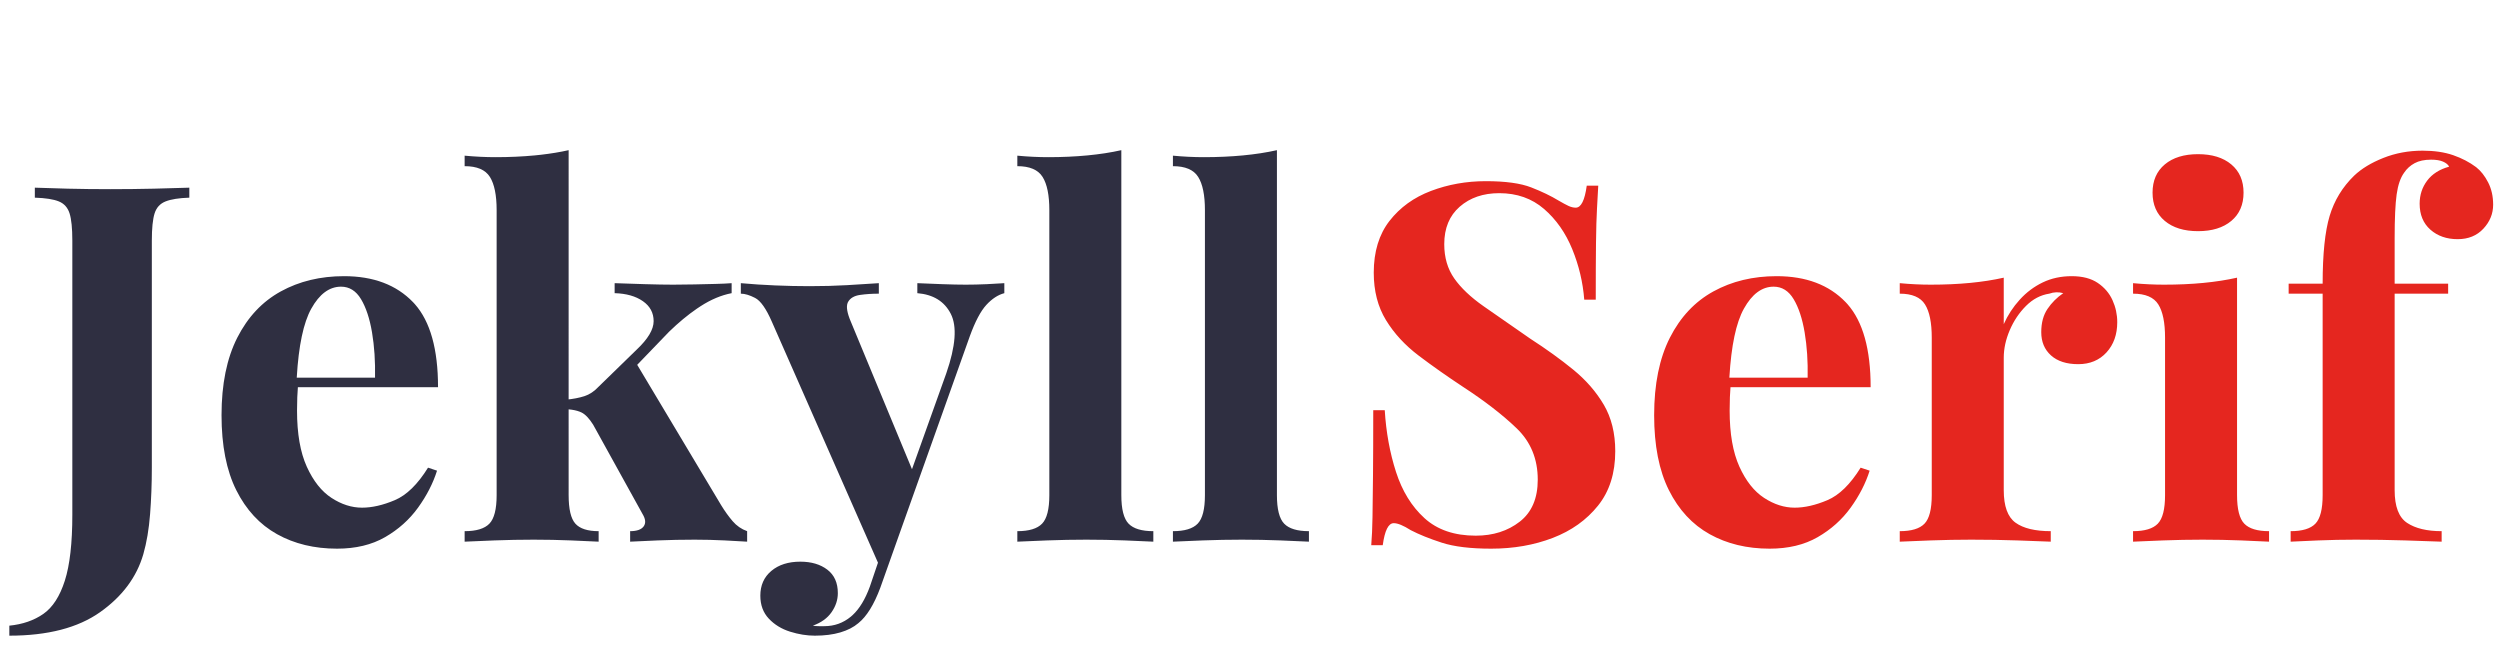
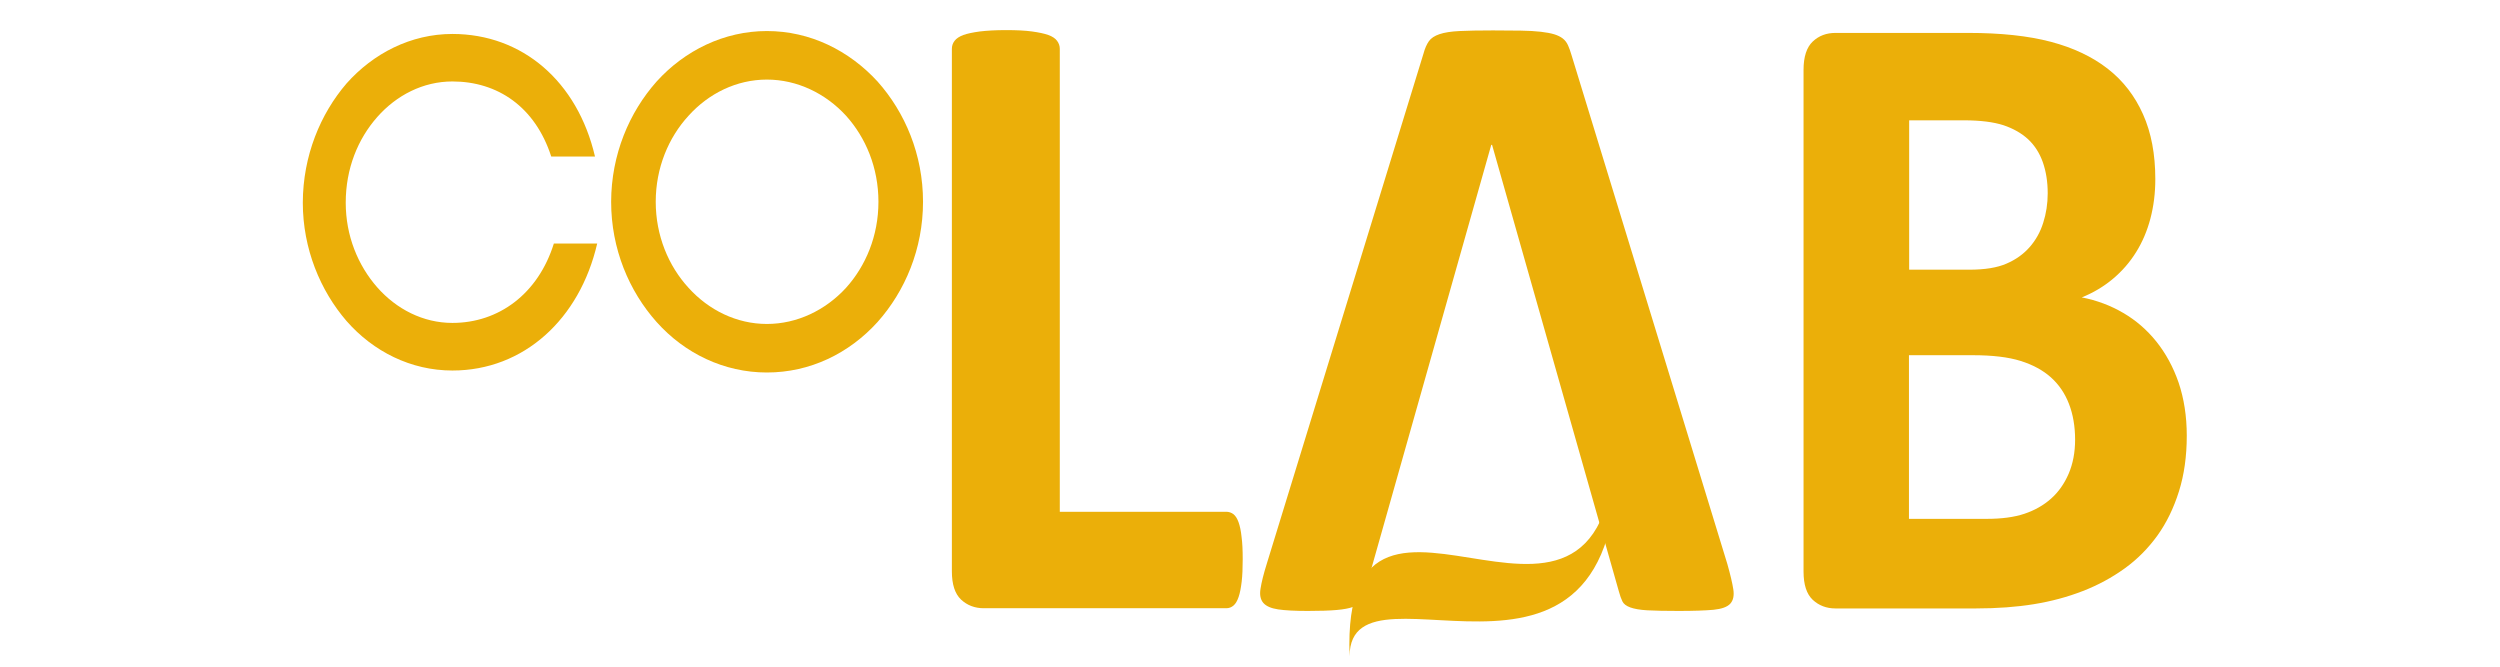
- <svg xmlns="http://www.w3.org/2000/svg" width="240px" height="64px" viewBox="0 0 240 64" version="1.1">
-   <g id="Page-1" stroke="none" stroke-width="1" fill="none" fill-rule="evenodd">
-     <g id="logo" transform="translate(2, 0)" fill-rule="nonzero">
-       <path id="Jekyll" fill="#2f2f41" d="M-1.104,61.024 C2.576,61.024 5.48,60.272 7.608,58.768 C9.736,57.264 11.12,55.408 11.76,53.2 C12.08,52.08 12.296,50.8 12.408,49.36 C12.52,47.92 12.576,46.44 12.576,44.92 L12.576,44.92 L12.576,23.104 C12.576,21.92 12.664,21.048 12.84,20.488 C13.016,19.928 13.368,19.544 13.896,19.336 C14.424,19.128 15.184,19.008 16.176,18.976 L16.176,18.976 L16.176,18.016 C15.28,18.048 14.152,18.08 12.792,18.112 C11.432,18.144 10.032,18.16 8.592,18.16 C7.152,18.16 5.784,18.144 4.488,18.112 C3.192,18.08 2.144,18.048 1.344,18.016 L1.344,18.016 L1.344,18.976 C2.368,19.008 3.136,19.128 3.648,19.336 C4.16,19.544 4.504,19.928 4.68,20.488 C4.856,21.048 4.944,21.92 4.944,23.104 L4.944,23.104 L4.944,49.408 C4.944,52.128 4.704,54.24 4.224,55.744 C3.744,57.248 3.056,58.312 2.16,58.936 C1.264,59.56 0.176,59.936 -1.104,60.064 L-1.104,60.064 L-1.104,61.024 Z M30.355,52.672 C32.147,52.672 33.683,52.304 34.963,51.568 C36.243,50.832 37.299,49.888 38.131,48.736 C38.963,47.584 39.571,46.4 39.955,45.184 L39.955,45.184 L39.091,44.896 C38.099,46.496 37.035,47.536 35.899,48.016 C34.763,48.496 33.715,48.736 32.755,48.736 C31.763,48.736 30.787,48.424 29.827,47.8 C28.867,47.176 28.075,46.176 27.451,44.8 C26.827,43.424 26.515,41.632 26.515,39.424 C26.515,38.976 26.523,38.544 26.539,38.128 C26.555,37.712 26.579,37.312 26.611,36.928 L26.593,37.168 L40.051,37.168 C40.051,33.532 39.309,30.875 37.826,29.197 L37.651,29.008 C36.051,27.344 33.843,26.512 31.027,26.512 C28.755,26.512 26.731,27 24.955,27.976 C23.179,28.952 21.787,30.432 20.779,32.416 C19.771,34.4 19.267,36.88 19.267,39.856 C19.267,42.768 19.739,45.168 20.683,47.056 C21.627,48.944 22.931,50.352 24.595,51.28 C26.259,52.208 28.179,52.672 30.355,52.672 Z M26.49,36.22 C26.669,33.175 27.133,30.979 27.883,29.632 C28.667,28.224 29.619,27.52 30.739,27.52 C31.539,27.52 32.179,27.92 32.659,28.72 C33.139,29.52 33.491,30.584 33.715,31.912 C33.939,33.24 34.035,34.688 34.003,36.256 L34.003,36.256 L26.487,36.256 L26.49,36.22 Z M69.725,52 L69.725,50.992 C69.181,50.8 68.717,50.48 68.333,50.032 C67.949,49.584 67.581,49.072 67.229,48.496 L67.229,48.496 L59.172,35.023 L62.237,31.84 C63.133,30.972 64.016,30.239 64.888,29.64 L65.261,29.392 C66.253,28.752 67.245,28.336 68.237,28.144 L68.237,28.144 L68.237,27.184 C67.853,27.216 67.341,27.24 66.701,27.256 C66.061,27.272 65.381,27.288 64.661,27.304 C63.941,27.32 63.261,27.328 62.621,27.328 C61.885,27.328 60.989,27.312 59.933,27.28 C58.877,27.248 57.901,27.216 57.005,27.184 L57.005,27.184 L57.005,28.144 C58.125,28.176 59.029,28.432 59.717,28.912 C60.405,29.392 60.749,30.032 60.749,30.832 C60.749,31.632 60.205,32.544 59.117,33.568 L59.117,33.568 L55.469,37.12 C55.053,37.568 54.597,37.872 54.101,38.032 C53.605,38.192 53.021,38.304 52.349,38.368 L52.588,38.342 L52.589,14.416 C51.762,14.603 50.869,14.75 49.909,14.859 L49.325,14.92 C48.141,15.032 46.893,15.088 45.581,15.088 C44.621,15.088 43.629,15.04 42.605,14.944 L42.605,14.944 L42.605,15.952 C43.789,15.952 44.597,16.296 45.029,16.984 C45.461,17.672 45.677,18.736 45.677,20.176 L45.677,20.176 L45.677,47.536 C45.677,48.88 45.445,49.792 44.981,50.272 C44.517,50.752 43.725,50.992 42.605,50.992 L42.605,50.992 L42.605,52 C43.245,51.968 44.197,51.928 45.461,51.88 C46.725,51.832 47.981,51.808 49.229,51.808 C50.445,51.808 51.637,51.832 52.805,51.88 C53.973,51.928 54.861,51.968 55.469,52 L55.469,52 L55.469,50.992 C54.413,50.992 53.669,50.752 53.237,50.272 C52.805,49.792 52.589,48.88 52.589,47.536 L52.589,47.536 L52.588,39.298 L52.602,39.298 C53.012,39.336 53.36,39.41 53.648,39.521 L53.813,39.592 C54.181,39.768 54.557,40.16 54.941,40.768 L54.941,40.768 L59.693,49.36 C59.981,49.84 60.013,50.232 59.789,50.536 C59.565,50.84 59.133,50.992 58.493,50.992 L58.493,50.992 L58.493,52 C59.069,51.968 59.949,51.928 61.133,51.88 C62.317,51.832 63.501,51.808 64.685,51.808 C65.645,51.808 66.605,51.832 67.565,51.88 C68.525,51.928 69.245,51.968 69.725,52 L69.725,52 Z M76.224,61.024 C77.152,61.024 77.968,60.92 78.672,60.712 C79.376,60.504 79.952,60.208 80.4,59.824 C81.2,59.184 81.904,58.048 82.512,56.416 L82.512,56.416 L84.336,51.28 L91.104,32.272 C91.616,30.864 92.144,29.864 92.688,29.272 C93.232,28.68 93.808,28.304 94.416,28.144 L94.416,28.144 L94.416,27.184 C94,27.216 93.44,27.248 92.736,27.28 C92.032,27.312 91.36,27.328 90.72,27.328 C90.08,27.328 89.328,27.312 88.464,27.28 C87.6,27.248 86.8,27.216 86.064,27.184 L86.064,27.184 L86.064,28.144 C87.6,28.272 88.672,28.936 89.28,30.136 C89.888,31.336 89.744,33.232 88.848,35.824 L88.848,35.824 L85.55,45.046 L79.68,30.88 C79.325,30.053 79.223,29.451 79.373,29.074 L79.416,28.984 C79.624,28.616 80.008,28.392 80.568,28.312 C81.128,28.232 81.728,28.192 82.368,28.192 L82.368,28.192 L82.368,27.184 C81.408,27.248 80.384,27.312 79.296,27.376 C78.208,27.44 77.008,27.472 75.696,27.472 C74.64,27.472 73.544,27.448 72.408,27.4 C71.272,27.352 70.176,27.28 69.12,27.184 L69.12,27.184 L69.12,28.192 C69.504,28.192 69.96,28.328 70.488,28.6 C71.016,28.872 71.552,29.632 72.096,30.88 L72.096,30.88 L82.285,54.018 L81.504,56.32 C81.061,57.531 80.509,58.442 79.847,59.053 L79.68,59.2 C78.944,59.808 78.096,60.112 77.136,60.112 L77.136,60.112 L76.608,60.112 C76.384,60.112 76.192,60.096 76.032,60.064 C76.832,59.776 77.432,59.344 77.832,58.768 C78.232,58.192 78.432,57.584 78.432,56.944 C78.432,55.952 78.096,55.2 77.424,54.688 C76.752,54.176 75.888,53.92 74.832,53.92 C73.68,53.92 72.752,54.216 72.048,54.808 C71.344,55.4 70.992,56.192 70.992,57.184 C70.992,58.08 71.264,58.816 71.808,59.392 C72.352,59.968 73.032,60.384 73.848,60.64 C74.664,60.896 75.456,61.024 76.224,61.024 Z M108.72,52 L108.72,50.992 C107.6,50.992 106.808,50.752 106.344,50.272 C105.88,49.792 105.648,48.88 105.648,47.536 L105.648,47.536 L105.648,14.416 C104.656,14.64 103.568,14.808 102.384,14.92 C101.2,15.032 99.952,15.088 98.64,15.088 C97.68,15.088 96.688,15.04 95.664,14.944 L95.664,14.944 L95.664,15.952 C96.848,15.952 97.656,16.296 98.088,16.984 C98.52,17.672 98.736,18.736 98.736,20.176 L98.736,20.176 L98.736,47.536 C98.736,48.88 98.504,49.792 98.04,50.272 C97.576,50.752 96.784,50.992 95.664,50.992 L95.664,50.992 L95.664,52 C96.304,51.968 97.256,51.928 98.52,51.88 C99.784,51.832 101.04,51.808 102.288,51.808 C103.536,51.808 104.768,51.832 105.984,51.88 C107.2,51.928 108.112,51.968 108.72,52 L108.72,52 Z M123.657,52 L123.657,50.992 C122.537,50.992 121.745,50.752 121.281,50.272 C120.817,49.792 120.585,48.88 120.585,47.536 L120.585,47.536 L120.585,14.416 C119.593,14.64 118.505,14.808 117.321,14.92 C116.137,15.032 114.889,15.088 113.577,15.088 C112.617,15.088 111.625,15.04 110.601,14.944 L110.601,14.944 L110.601,15.952 C111.785,15.952 112.593,16.296 113.025,16.984 C113.457,17.672 113.673,18.736 113.673,20.176 L113.673,20.176 L113.673,47.536 C113.673,48.88 113.441,49.792 112.977,50.272 C112.513,50.752 111.721,50.992 110.601,50.992 L110.601,50.992 L110.601,52 C111.241,51.968 112.193,51.928 113.457,51.88 C114.721,51.832 115.977,51.808 117.225,51.808 C118.473,51.808 119.705,51.832 120.921,51.88 C122.137,51.928 123.049,51.968 123.657,52 L123.657,52 Z" />
-       <path id="Serif" fill="#E5261F" d="M141.16,52.672 C143.304,52.672 145.272,52.328 147.064,51.64 C148.856,50.952 150.304,49.92 151.408,48.544 C152.512,47.168 153.064,45.424 153.064,43.312 C153.064,41.584 152.696,40.096 151.96,38.848 C151.224,37.6 150.248,36.48 149.032,35.488 C147.816,34.496 146.44,33.504 144.904,32.512 C143.144,31.296 141.648,30.256 140.416,29.392 C139.184,28.528 138.248,27.64 137.608,26.728 C136.968,25.816 136.648,24.72 136.648,23.44 C136.648,21.904 137.144,20.704 138.136,19.84 C139.128,18.976 140.392,18.544 141.928,18.544 C143.624,18.544 145.056,19.048 146.224,20.056 C147.392,21.064 148.296,22.352 148.936,23.92 C149.576,25.488 149.96,27.104 150.088,28.768 L150.088,28.768 L151.192,28.768 C151.192,26.528 151.2,24.72 151.216,23.344 C151.232,21.968 151.264,20.856 151.312,20.008 C151.36,19.16 151.4,18.432 151.432,17.824 L151.432,17.824 L150.328,17.824 C150.136,19.232 149.784,19.936 149.272,19.936 C149.048,19.936 148.816,19.88 148.576,19.768 C148.336,19.656 148.024,19.488 147.64,19.264 C146.904,18.816 146.024,18.392 145,17.992 C143.976,17.592 142.52,17.392 140.632,17.392 C138.776,17.392 137.024,17.704 135.376,18.328 C133.728,18.952 132.4,19.912 131.392,21.208 C130.384,22.504 129.88,24.16 129.88,26.176 C129.88,27.936 130.272,29.456 131.056,30.736 C131.84,32.016 132.888,33.152 134.2,34.144 C135.512,35.136 136.92,36.128 138.424,37.12 C140.536,38.496 142.264,39.832 143.608,41.128 C144.952,42.424 145.624,44.064 145.624,46.048 C145.624,47.84 145.048,49.184 143.896,50.08 C142.744,50.976 141.336,51.424 139.672,51.424 C137.624,51.424 135.984,50.864 134.752,49.744 C133.52,48.624 132.608,47.144 132.016,45.304 C131.424,43.464 131.064,41.488 130.936,39.376 L130.936,39.376 L129.832,39.376 C129.832,41.904 129.824,43.992 129.808,45.64 C129.792,47.288 129.776,48.624 129.76,49.648 C129.744,50.672 129.704,51.568 129.64,52.336 L129.64,52.336 L130.744,52.336 C130.936,50.928 131.288,50.224 131.8,50.224 C132.184,50.224 132.728,50.448 133.432,50.896 C134.232,51.312 135.224,51.712 136.408,52.096 C137.592,52.48 139.176,52.672 141.16,52.672 Z M167.886,52.672 C169.678,52.672 171.214,52.304 172.494,51.568 C173.774,50.832 174.83,49.888 175.662,48.736 C176.494,47.584 177.102,46.4 177.486,45.184 L177.486,45.184 L176.622,44.896 C175.63,46.496 174.566,47.536 173.43,48.016 C172.294,48.496 171.246,48.736 170.286,48.736 C169.294,48.736 168.318,48.424 167.358,47.8 C166.398,47.176 165.606,46.176 164.982,44.8 C164.358,43.424 164.046,41.632 164.046,39.424 C164.046,38.976 164.054,38.544 164.07,38.128 C164.086,37.712 164.11,37.312 164.142,36.928 L164.124,37.168 L177.582,37.168 C177.582,33.532 176.84,30.875 175.357,29.197 L175.182,29.008 C173.582,27.344 171.374,26.512 168.558,26.512 C166.286,26.512 164.262,27 162.486,27.976 C160.71,28.952 159.318,30.432 158.31,32.416 C157.302,34.4 156.798,36.88 156.798,39.856 C156.798,42.768 157.27,45.168 158.214,47.056 C159.158,48.944 160.462,50.352 162.126,51.28 C163.79,52.208 165.71,52.672 167.886,52.672 Z M164.021,36.22 C164.2,33.175 164.664,30.979 165.414,29.632 C166.198,28.224 167.15,27.52 168.27,27.52 C169.07,27.52 169.71,27.92 170.19,28.72 C170.67,29.52 171.022,30.584 171.246,31.912 C171.47,33.24 171.566,34.688 171.534,36.256 L171.534,36.256 L164.018,36.256 L164.021,36.22 Z M194.872,52 L194.872,50.992 C193.368,50.992 192.24,50.72 191.488,50.176 C190.736,49.632 190.36,48.592 190.36,47.056 L190.36,47.056 L190.36,34.336 C190.36,33.472 190.552,32.592 190.936,31.696 C191.32,30.8 191.84,30.024 192.496,29.368 C193.152,28.712 193.896,28.32 194.728,28.192 C195.176,28.032 195.624,28.016 196.072,28.144 C195.464,28.56 194.96,29.064 194.56,29.656 C194.16,30.248 193.96,30.992 193.96,31.888 C193.96,32.816 194.272,33.56 194.896,34.12 C195.52,34.68 196.392,34.96 197.512,34.96 C198.632,34.96 199.536,34.584 200.224,33.832 C200.912,33.08 201.256,32.112 201.256,30.928 C201.256,30.192 201.104,29.488 200.8,28.816 C200.496,28.144 200.024,27.592 199.384,27.16 C198.744,26.728 197.912,26.512 196.888,26.512 C195.864,26.512 194.936,26.712 194.104,27.112 C193.272,27.512 192.536,28.064 191.896,28.768 C191.256,29.472 190.744,30.256 190.36,31.12 L190.36,31.12 L190.36,26.656 C189.368,26.88 188.288,27.048 187.12,27.16 C185.952,27.272 184.696,27.328 183.352,27.328 C182.392,27.328 181.4,27.28 180.376,27.184 L180.376,27.184 L180.376,28.192 C181.56,28.192 182.368,28.536 182.8,29.224 C183.232,29.912 183.448,30.976 183.448,32.416 L183.448,32.416 L183.448,47.536 C183.448,48.88 183.216,49.792 182.752,50.272 C182.288,50.752 181.496,50.992 180.376,50.992 L180.376,50.992 L180.376,52 C181.048,51.968 182.04,51.928 183.352,51.88 C184.664,51.832 185.96,51.808 187.24,51.808 C188.776,51.808 190.248,51.832 191.656,51.88 C193.064,51.928 194.136,51.968 194.872,52 L194.872,52 Z M209.013,22.192 C210.357,22.192 211.421,21.864 212.205,21.208 C212.989,20.552 213.381,19.648 213.381,18.496 C213.381,17.344 212.989,16.44 212.205,15.784 C211.421,15.128 210.357,14.8 209.013,14.8 C207.669,14.8 206.605,15.128 205.821,15.784 C205.037,16.44 204.645,17.344 204.645,18.496 C204.645,19.648 205.037,20.552 205.821,21.208 C206.605,21.864 207.669,22.192 209.013,22.192 Z M215.829,52 L215.829,50.992 C214.709,50.992 213.917,50.752 213.453,50.272 C212.989,49.792 212.757,48.88 212.757,47.536 L212.757,47.536 L212.757,26.656 C211.765,26.88 210.685,27.048 209.517,27.16 C208.349,27.272 207.093,27.328 205.749,27.328 C204.789,27.328 203.797,27.28 202.773,27.184 L202.773,27.184 L202.773,28.192 C203.957,28.192 204.765,28.536 205.197,29.224 C205.629,29.912 205.845,30.976 205.845,32.416 L205.845,32.416 L205.845,47.536 C205.845,48.88 205.613,49.792 205.149,50.272 C204.685,50.752 203.893,50.992 202.773,50.992 L202.773,50.992 L202.773,52 C203.413,51.968 204.373,51.928 205.653,51.88 C206.933,51.832 208.197,51.808 209.445,51.808 C210.693,51.808 211.925,51.832 213.141,51.88 C214.357,51.928 215.253,51.968 215.829,52 L215.829,52 Z M232.398,52 L232.398,50.992 C230.99,50.992 229.886,50.728 229.086,50.2 C228.286,49.672 227.886,48.624 227.886,47.056 L227.886,47.056 L227.886,28.192 L233.022,28.192 L233.022,27.232 L227.886,27.232 L227.886,22.864 C227.886,20.976 227.95,19.576 228.078,18.664 C228.206,17.752 228.446,17.056 228.798,16.576 C229.054,16.192 229.39,15.888 229.806,15.664 C230.222,15.44 230.75,15.328 231.39,15.328 C231.87,15.328 232.254,15.392 232.542,15.52 C232.83,15.648 233.022,15.808 233.118,16 C232.19,16.256 231.486,16.704 231.006,17.344 C230.526,17.984 230.286,18.72 230.286,19.552 C230.286,20.608 230.63,21.44 231.318,22.048 C232.006,22.656 232.878,22.96 233.934,22.96 C234.958,22.96 235.782,22.624 236.406,21.952 C237.03,21.28 237.342,20.512 237.342,19.648 C237.342,18.848 237.182,18.136 236.862,17.512 C236.542,16.888 236.158,16.4 235.71,16.048 C235.07,15.568 234.334,15.184 233.502,14.896 C232.67,14.608 231.694,14.464 230.574,14.464 C229.23,14.464 227.974,14.696 226.806,15.16 C225.638,15.624 224.702,16.192 223.998,16.864 C222.878,17.952 222.094,19.24 221.646,20.728 C221.198,22.216 220.974,24.384 220.974,27.232 L220.974,27.232 L217.71,27.232 L217.71,28.192 L220.974,28.192 L220.974,47.536 C220.974,48.88 220.742,49.792 220.278,50.272 C219.814,50.752 219.022,50.992 217.902,50.992 L217.902,50.992 L217.902,52 C218.51,51.968 219.398,51.928 220.566,51.88 C221.734,51.832 222.926,51.808 224.142,51.808 C225.806,51.808 227.39,51.832 228.894,51.88 C230.398,51.928 231.566,51.968 232.398,52 L232.398,52 Z" />
+ <svg xmlns="http://www.w3.org/2000/svg" version="1.1" id="Camada_1" x="0px" y="0px" viewBox="0 0 240 64" style="enable-background:new 0 0 240 64;" xml:space="preserve">
+   <style type="text/css">
+ 	.st0{fill:#EBAF09;}
+ 	.st1{fill-rule:evenodd;clip-rule:evenodd;fill:#EBAF09;}
+ </style>
+   <g>
+     <g>
+       <path class="st0" d="M119.3,53.69c0,0.85-0.03,1.57-0.1,2.16c-0.07,0.58-0.16,1.07-0.29,1.45c-0.13,0.38-0.29,0.66-0.49,0.83    c-0.2,0.17-0.43,0.26-0.69,0.26H94.44c-0.86,0-1.59-0.28-2.18-0.83c-0.59-0.56-0.88-1.46-0.88-2.71V4.69    c0-0.28,0.08-0.54,0.26-0.77c0.17-0.23,0.45-0.41,0.84-0.56c0.39-0.14,0.92-0.25,1.59-0.34c0.67-0.08,1.5-0.13,2.49-0.13    c1.02,0,1.86,0.04,2.51,0.13c0.65,0.09,1.18,0.2,1.57,0.34c0.39,0.14,0.67,0.33,0.84,0.56c0.17,0.23,0.26,0.48,0.26,0.77v44.44    h15.98c0.26,0,0.49,0.08,0.69,0.23c0.2,0.16,0.36,0.41,0.49,0.77c0.13,0.36,0.23,0.83,0.29,1.41    C119.27,52.12,119.3,52.84,119.3,53.69z" />
+       <path class="st0" d="M165.83,54.16c0.29,1.03,0.48,1.84,0.57,2.43c0.09,0.6-0.01,1.05-0.3,1.37c-0.29,0.31-0.82,0.5-1.61,0.58    c-0.79,0.07-1.9,0.11-3.34,0.11c-1.28,0-2.28-0.02-3-0.06c-0.72-0.04-1.27-0.14-1.65-0.28c-0.38-0.14-0.63-0.33-0.75-0.58    c-0.12-0.24-0.23-0.56-0.34-0.96l-12.17-42.86h-0.08l-12.09,42.73c-0.1,0.4-0.24,0.73-0.39,1c-0.16,0.27-0.42,0.48-0.78,0.62    c-0.37,0.14-0.9,0.24-1.59,0.3c-0.69,0.06-1.62,0.09-2.77,0.09c-1.23,0-2.18-0.05-2.85-0.15c-0.67-0.1-1.14-0.31-1.41-0.62    c-0.27-0.31-0.37-0.77-0.27-1.36c0.09-0.6,0.29-1.41,0.61-2.43l15.04-48.96c0.13-0.48,0.3-0.87,0.51-1.17    c0.21-0.3,0.55-0.52,1.02-0.68c0.47-0.16,1.11-0.26,1.92-0.3c0.81-0.04,1.88-0.06,3.22-0.06c1.02,0,1.91,0.01,2.67,0.02    c0.76,0.01,1.4,0.05,1.92,0.11c0.52,0.06,0.95,0.14,1.28,0.24c0.32,0.1,0.6,0.23,0.82,0.4c0.22,0.17,0.39,0.39,0.51,0.66    c0.12,0.27,0.23,0.58,0.33,0.92L165.83,54.16z" />
+       <path class="st0" d="M209.93,41.83c0,1.97-0.25,3.74-0.75,5.34c-0.5,1.59-1.18,3-2.06,4.23c-0.88,1.22-1.92,2.28-3.14,3.16    c-1.22,0.88-2.56,1.61-4.03,2.18c-1.47,0.57-3.03,0.99-4.69,1.26c-1.66,0.27-3.52,0.41-5.56,0.41H176.2    c-0.86,0-1.59-0.28-2.18-0.83c-0.59-0.56-0.88-1.46-0.88-2.71V6.7c0-1.25,0.3-2.16,0.88-2.71c0.59-0.56,1.32-0.83,2.18-0.83h12.76    c3.11,0,5.75,0.28,7.91,0.85c2.16,0.57,3.98,1.43,5.46,2.58c1.48,1.15,2.61,2.61,3.4,4.38c0.79,1.76,1.18,3.84,1.18,6.23    c0,1.34-0.16,2.6-0.47,3.78c-0.31,1.18-0.77,2.26-1.37,3.22c-0.6,0.97-1.34,1.82-2.22,2.56c-0.88,0.74-1.88,1.34-3,1.79    c1.44,0.28,2.77,0.78,3.98,1.49c1.22,0.71,2.28,1.63,3.18,2.75c0.9,1.13,1.62,2.44,2.14,3.95    C209.66,38.26,209.93,39.95,209.93,41.83z M196.58,18.56c0-1.11-0.16-2.11-0.47-2.99c-0.31-0.88-0.79-1.62-1.41-2.2    c-0.63-0.58-1.42-1.03-2.37-1.35c-0.96-0.31-2.23-0.47-3.83-0.47h-5.22v14.34h5.77c1.49,0,2.68-0.19,3.57-0.58    c0.89-0.38,1.63-0.91,2.22-1.58c0.59-0.67,1.03-1.45,1.31-2.35C196.43,20.51,196.58,19.56,196.58,18.56z M199.21,42.21    c0-1.28-0.2-2.43-0.59-3.44c-0.39-1.01-0.97-1.86-1.73-2.54c-0.76-0.68-1.73-1.21-2.91-1.58c-1.18-0.37-2.71-0.55-4.59-0.55h-6.13    v15.71h7.46c1.44,0,2.65-0.16,3.63-0.49c0.98-0.33,1.83-0.81,2.55-1.45c0.72-0.64,1.28-1.44,1.69-2.39    C199,44.52,199.21,43.43,199.21,42.21z" />
    </g>
+     <g>
+       <path class="st0" d="M33.27,8.01c2.56-2.88,6.17-4.75,10.16-4.75c6.72,0,12.01,4.56,13.69,11.77h-4.2    c-1.55-4.79-5.16-7.21-9.49-7.21c-2.81,0-5.37,1.32-7.22,3.42c-1.85,2.1-3.02,4.93-3.02,8.22c0,3.19,1.18,6.02,3.02,8.12    c1.85,2.1,4.41,3.42,7.22,3.42c4.45,0,8.23-2.79,9.74-7.62h4.16c-1.68,7.26-7.05,12.19-13.9,12.19c-3.99,0-7.6-1.83-10.16-4.75    c-2.52-2.92-4.2-6.94-4.2-11.36C29.08,14.95,30.76,10.93,33.27,8.01z" />
+       <path class="st0" d="M63.04,7.82c2.69-2.97,6.47-4.84,10.58-4.84c4.16,0,7.89,1.87,10.62,4.84c2.65,2.97,4.37,7.03,4.37,11.55    c0,4.52-1.72,8.58-4.37,11.55c-2.73,3.01-6.47,4.84-10.62,4.84c-4.11,0-7.89-1.83-10.58-4.84c-2.65-2.97-4.37-7.03-4.37-11.55    C58.68,14.85,60.4,10.79,63.04,7.82z M81.22,11.11c-1.97-2.15-4.7-3.47-7.6-3.47c-2.9,0-5.58,1.32-7.52,3.47    c-1.93,2.1-3.15,5.02-3.15,8.26s1.22,6.16,3.15,8.26c1.93,2.14,4.62,3.47,7.52,3.47c2.9,0,5.63-1.32,7.6-3.47    c1.89-2.1,3.11-4.98,3.11-8.26C84.33,16.09,83.11,13.21,81.22,11.11z" />
+     </g>
+     <path class="st1" d="M155.04,39.96c0.92,30.1-26.38-1.04-25.48,23.04C129.6,52.24,157.77,72.43,155.04,39.96L155.04,39.96z" />
  </g>
</svg>
